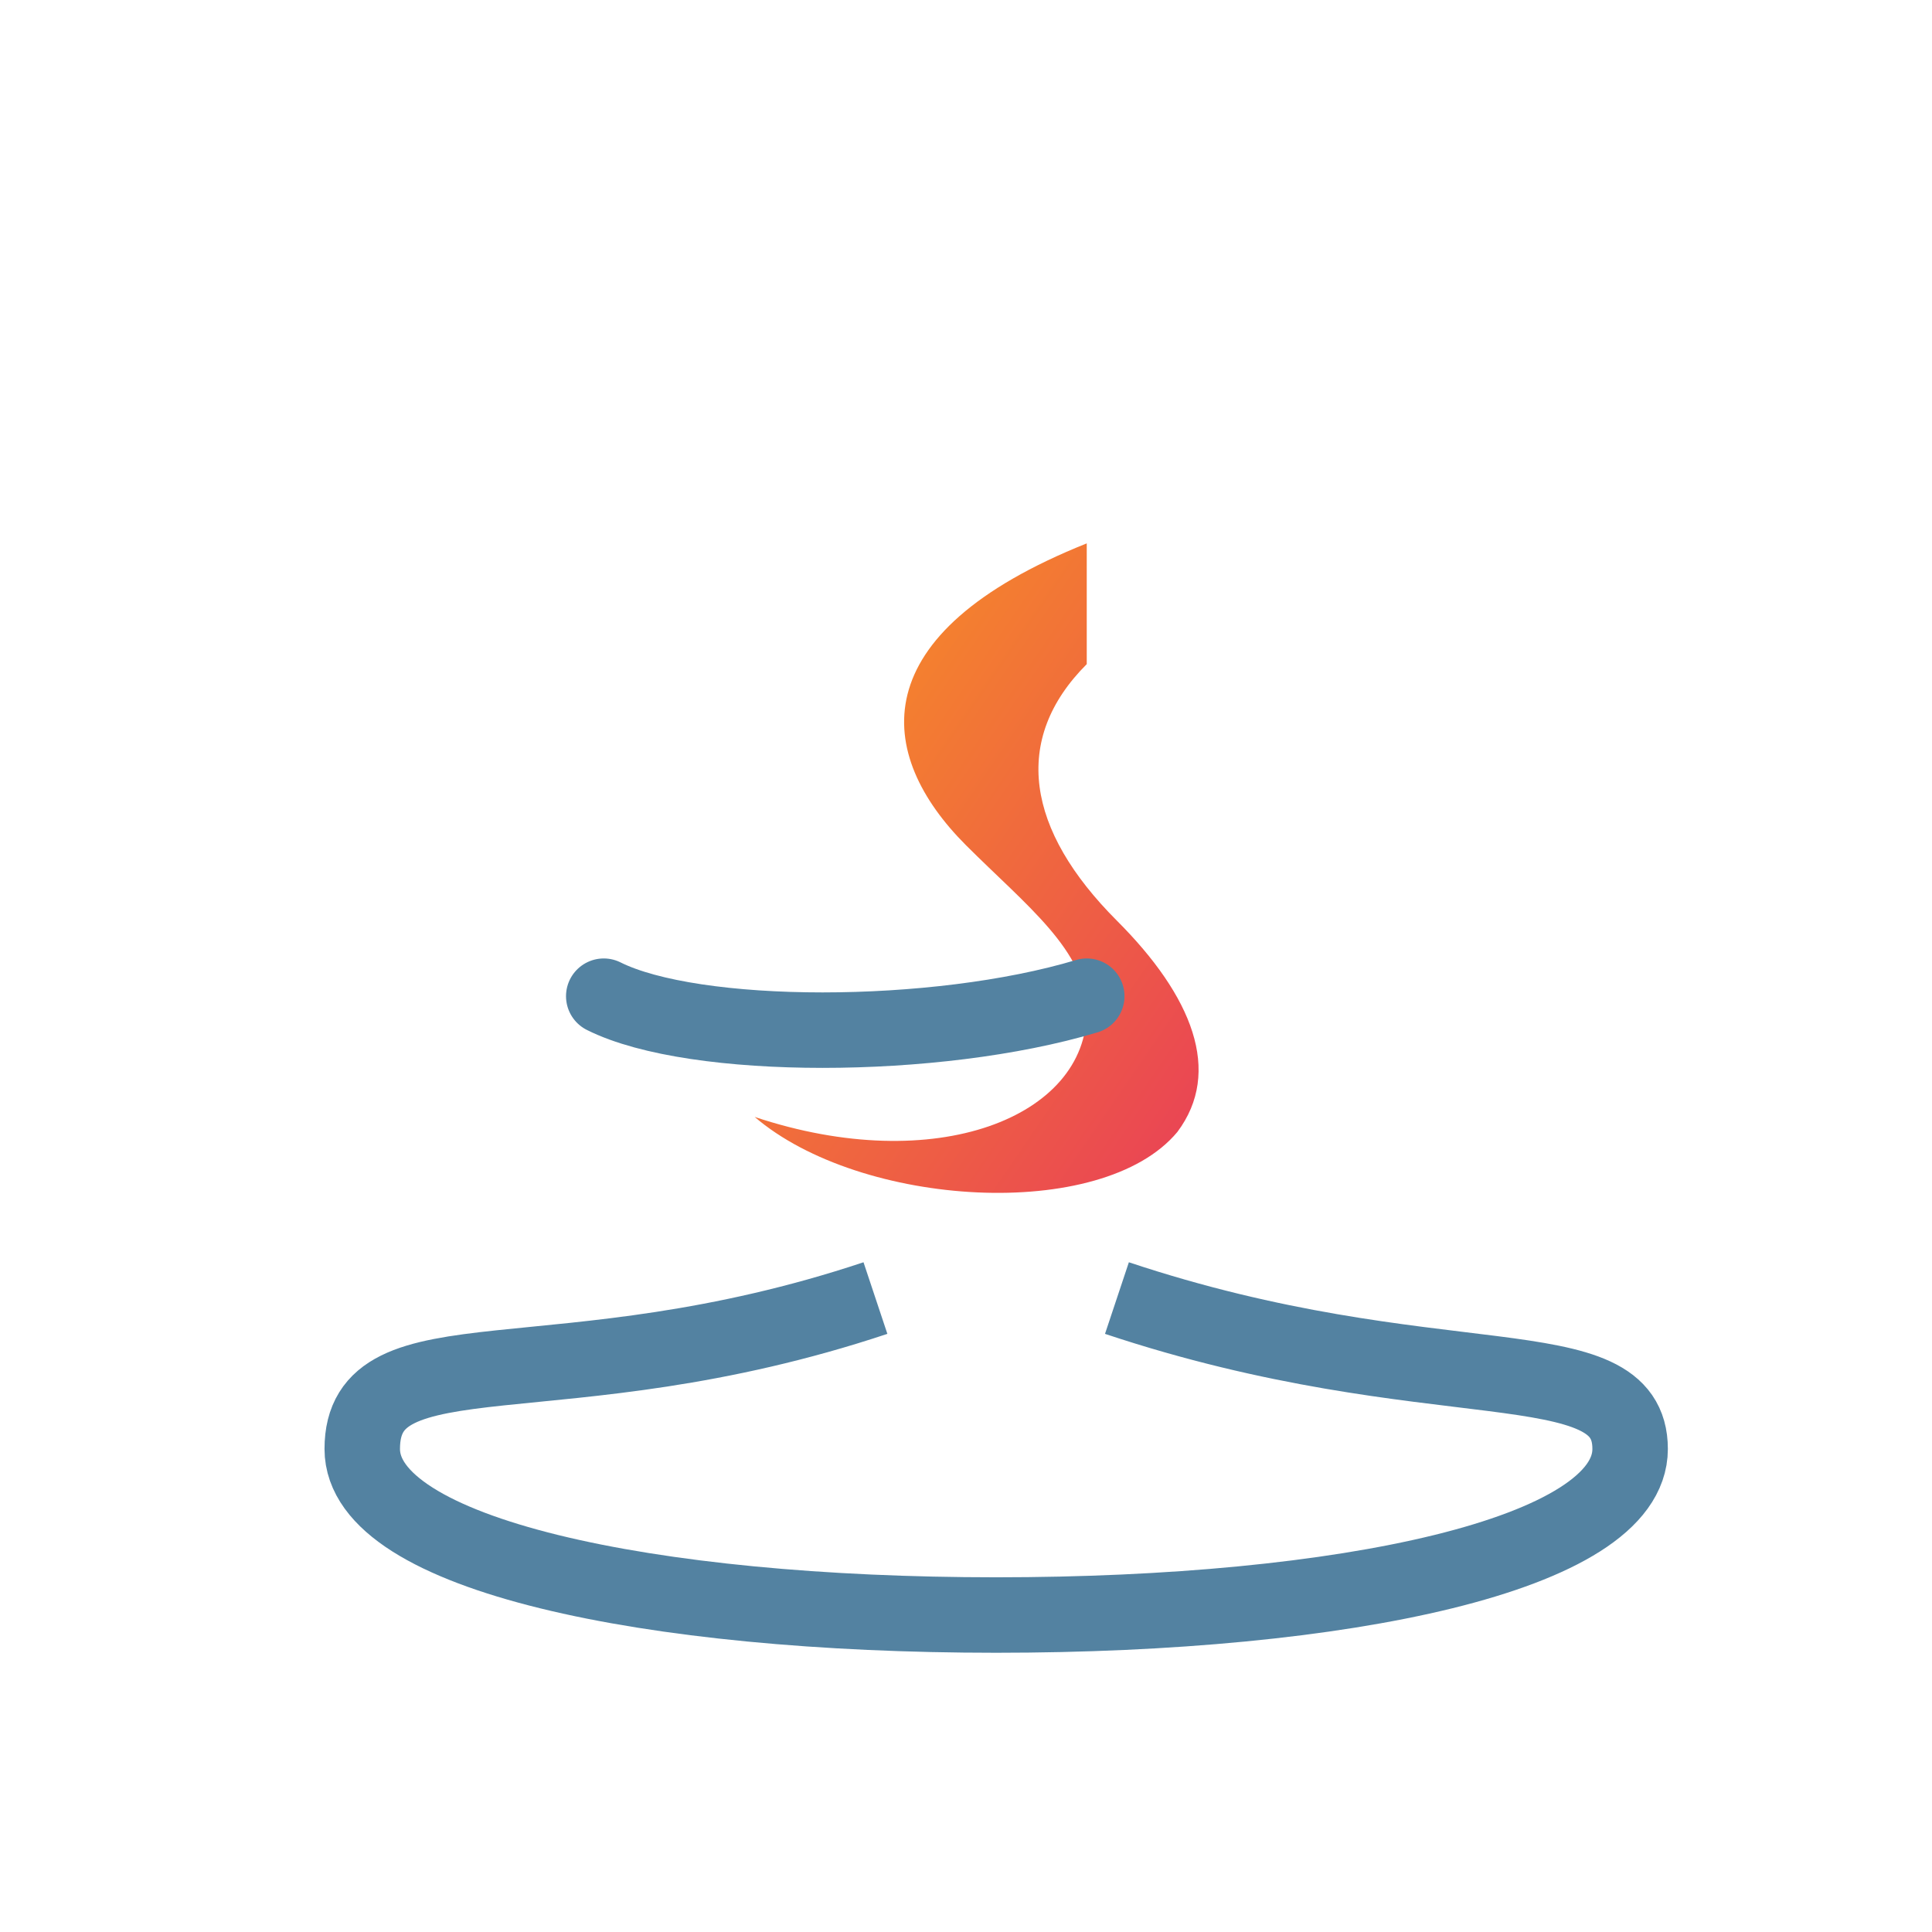
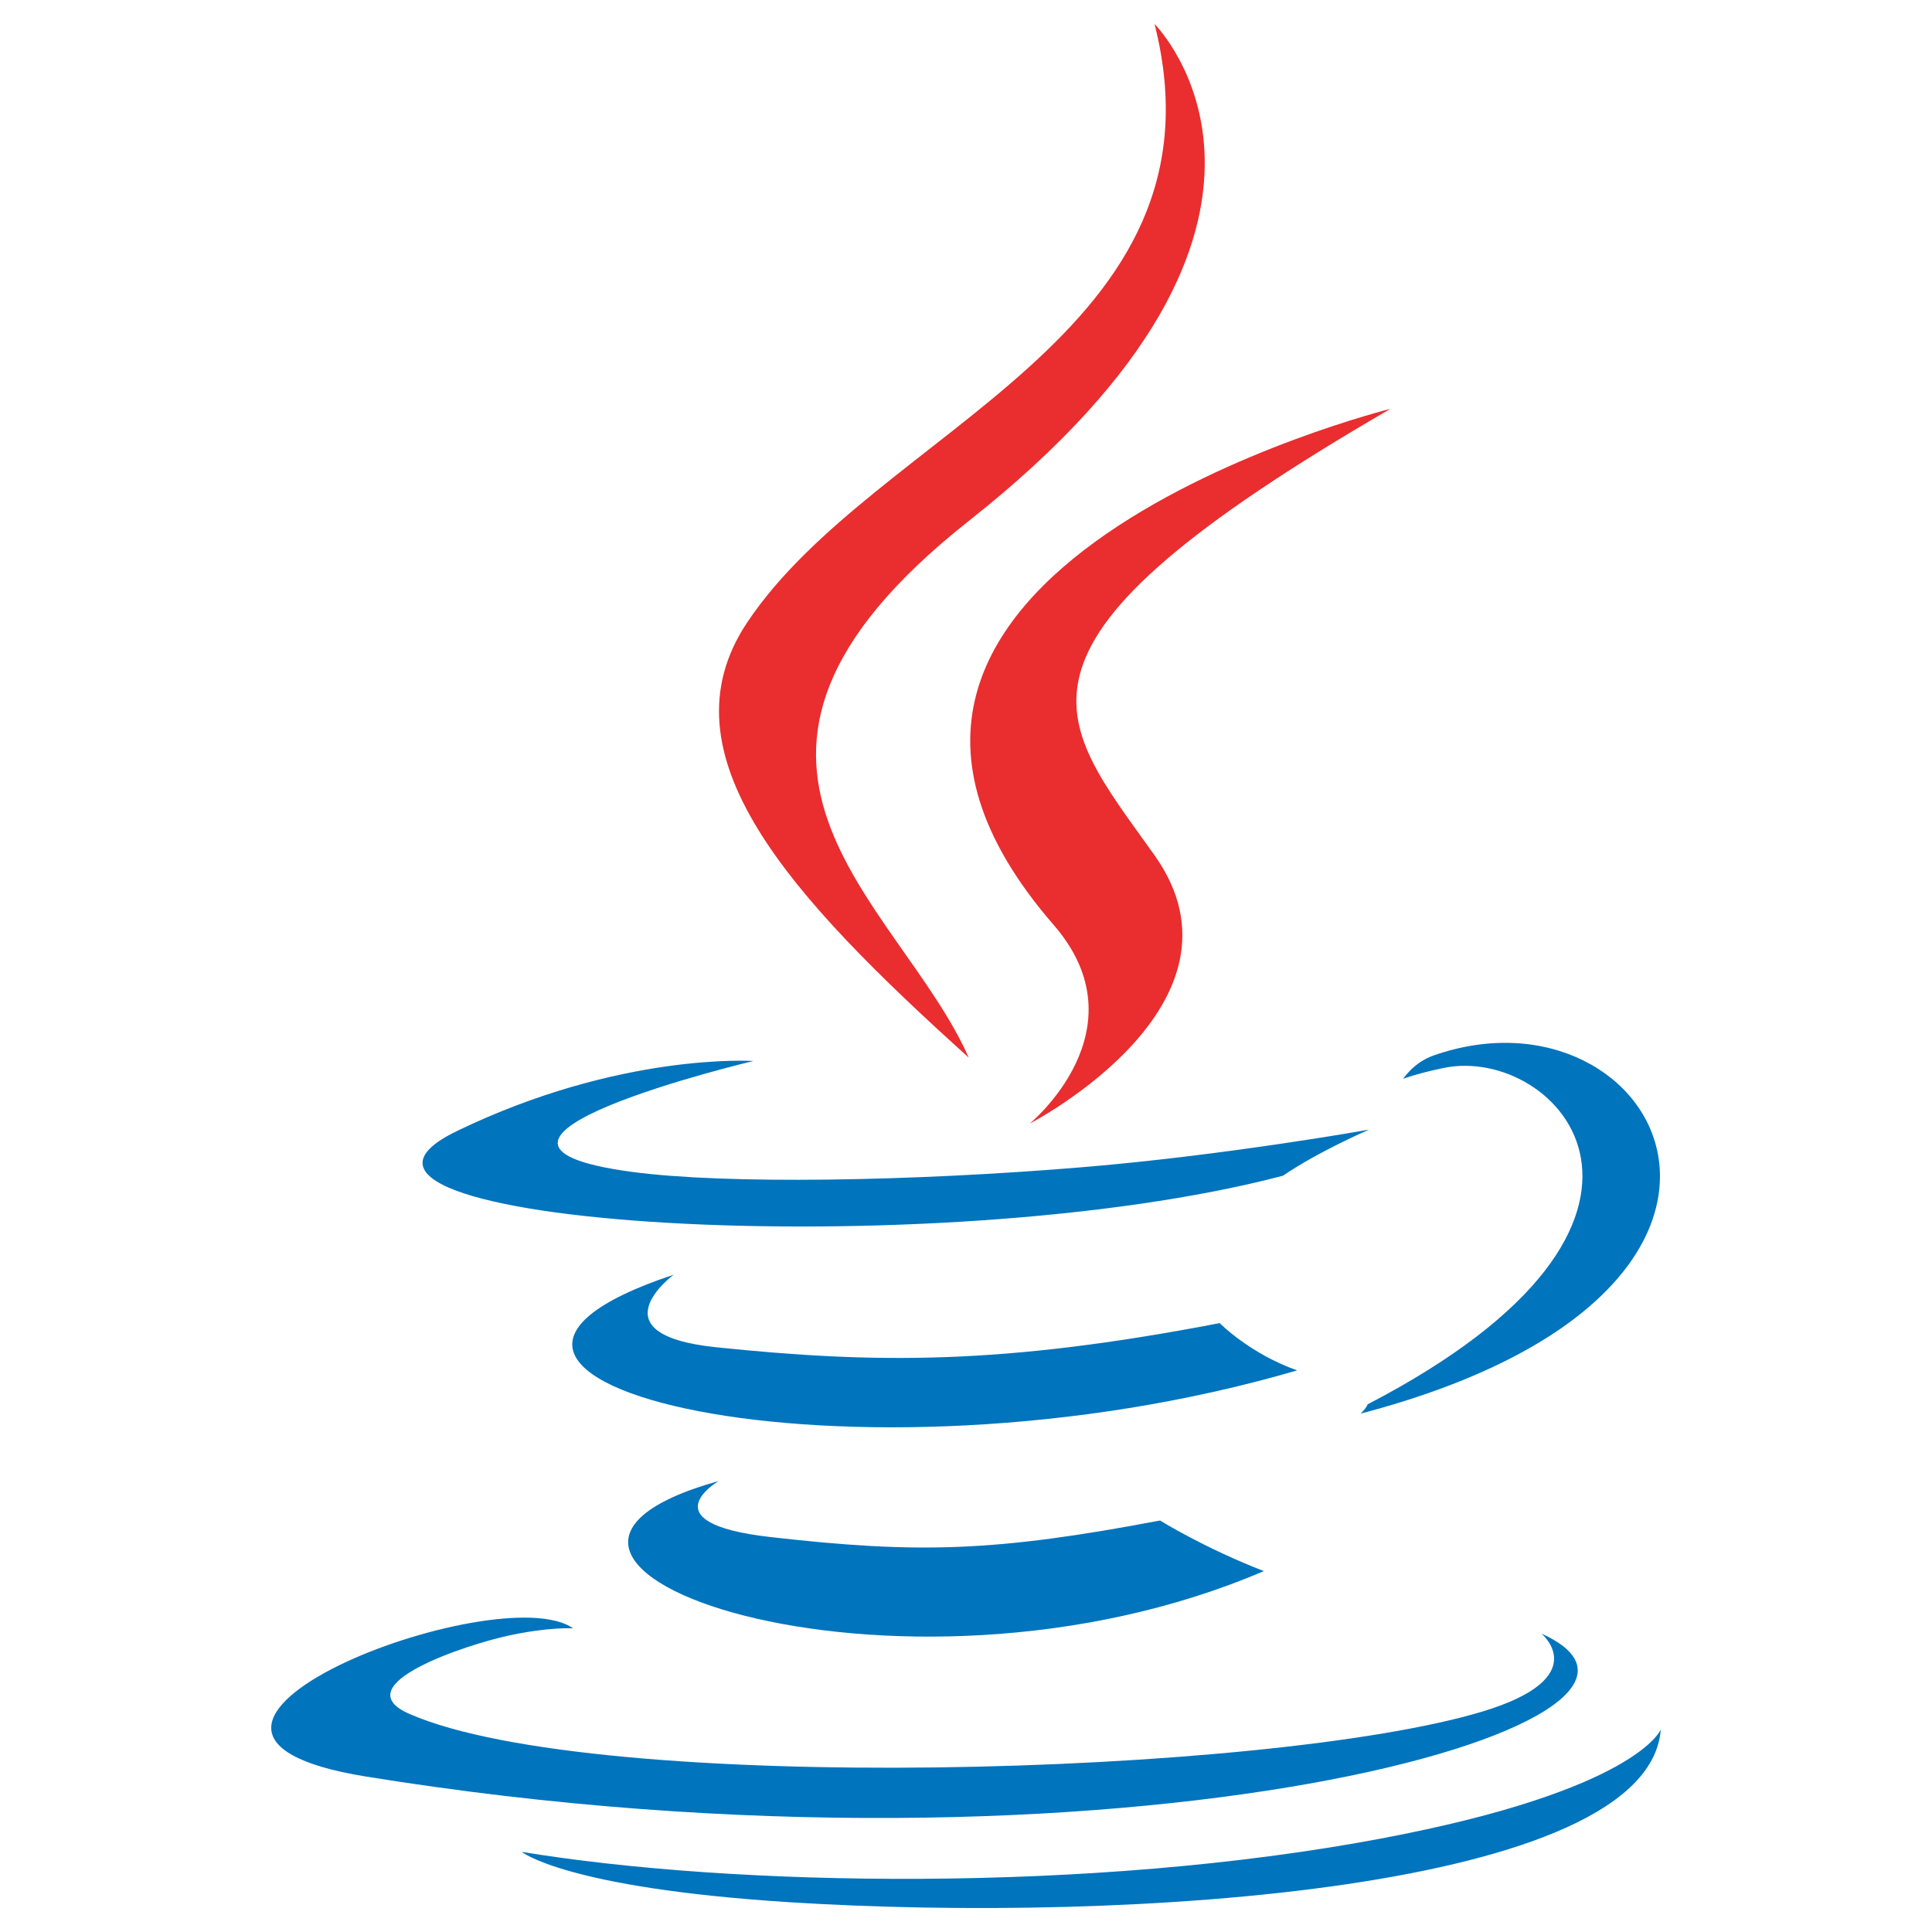
- <svg xmlns="http://www.w3.org/2000/svg" viewBox="0 0 256 256">
-   <defs>
-     <linearGradient id="g1" x1="0" x2="1" y1="0" y2="1">
-       <stop offset="0" stop-color="#F89820" />
-       <stop offset="1" stop-color="#E94057" />
-     </linearGradient>
-   </defs>
-   <path d="M116 172c-42 14-68 4-68 20 0 14 38 22 84 22s84-8 84-22c0-14-26-6-68-20" fill="none" stroke="#5382A1" stroke-width="10" />
-   <path d="M144 88c-10 10-8 22 4 34 10 10 14 20 8 28-10 12-42 10-56-2 24 8 44 0 44-14 0-8-8-14-16-22-12-12-14-28 16-40z" fill="url(#g1)" />
-   <path d="M80 132c12 6 44 6 64 0" fill="none" stroke="#5382A1" stroke-width="10" stroke-linecap="round" />
+ <svg xmlns="http://www.w3.org/2000/svg" viewBox="0 0 128 128">
+   <path fill="#0074BD" d="M47.617 98.12s-4.767 2.774 3.397 3.71c9.892 1.13 14.947.968 25.845-1.092 0 0 2.871 1.795 6.873 3.351-24.439 10.47-55.308-.607-36.115-5.969zm-2.988-13.665s-5.348 3.959 2.823 4.805c10.567 1.091 18.91 1.18 33.354-1.6 0 0 1.993 2.025 5.132 3.131-29.542 8.64-62.446.68-41.309-6.336z" />
+   <path fill="#EA2D2E" d="M69.802 61.271c6.025 6.935-1.58 13.17-1.58 13.17s15.289-7.891 8.269-17.777c-6.559-9.215-11.587-13.792 15.635-29.58 0 .001-42.731 10.67-22.324 34.187z" />
+   <path fill="#0074BD" d="M102.123 108.229s3.529 2.91-3.888 5.159c-14.102 4.272-58.706 5.56-71.094.171-4.451-1.938 3.899-4.625 6.526-5.192 2.739-.593 4.303-.485 4.303-.485-4.953-3.487-32.013 6.85-13.743 9.815 49.821 8.076 90.817-3.637 77.896-9.468zM49.912 70.294s-22.686 5.389-8.033 7.348c6.188.828 18.518.638 30.011-.326 9.39-.789 18.813-2.474 18.813-2.474s-3.308 1.419-5.704 3.053c-23.042 6.061-67.544 3.238-54.731-2.958 10.832-5.239 19.644-4.643 19.644-4.643zm40.697 22.747c23.421-12.167 12.591-23.86 5.032-22.285-1.848.385-2.677.72-2.677.72s.688-1.079 2-1.543c14.953-5.255 26.451 15.503-4.823 23.725 0-.002.359-.327.468-.617z" />
+   <path fill="#EA2D2E" d="M76.491 1.587S89.459 14.563 64.188 34.51c-20.266 16.006-4.621 25.13-.007 35.559-11.831-10.673-20.509-20.07-14.688-28.815C58.041 28.42 81.722 22.195 76.491 1.587z" />
+   <path fill="#0074BD" d="M52.214 126.021c22.476 1.437 57-.8 57.817-11.436 0 0-1.571 4.032-18.577 7.231-19.186 3.612-42.854 3.191-56.887.874 0 .001 2.875 2.381 17.647 3.331z" />
</svg>
